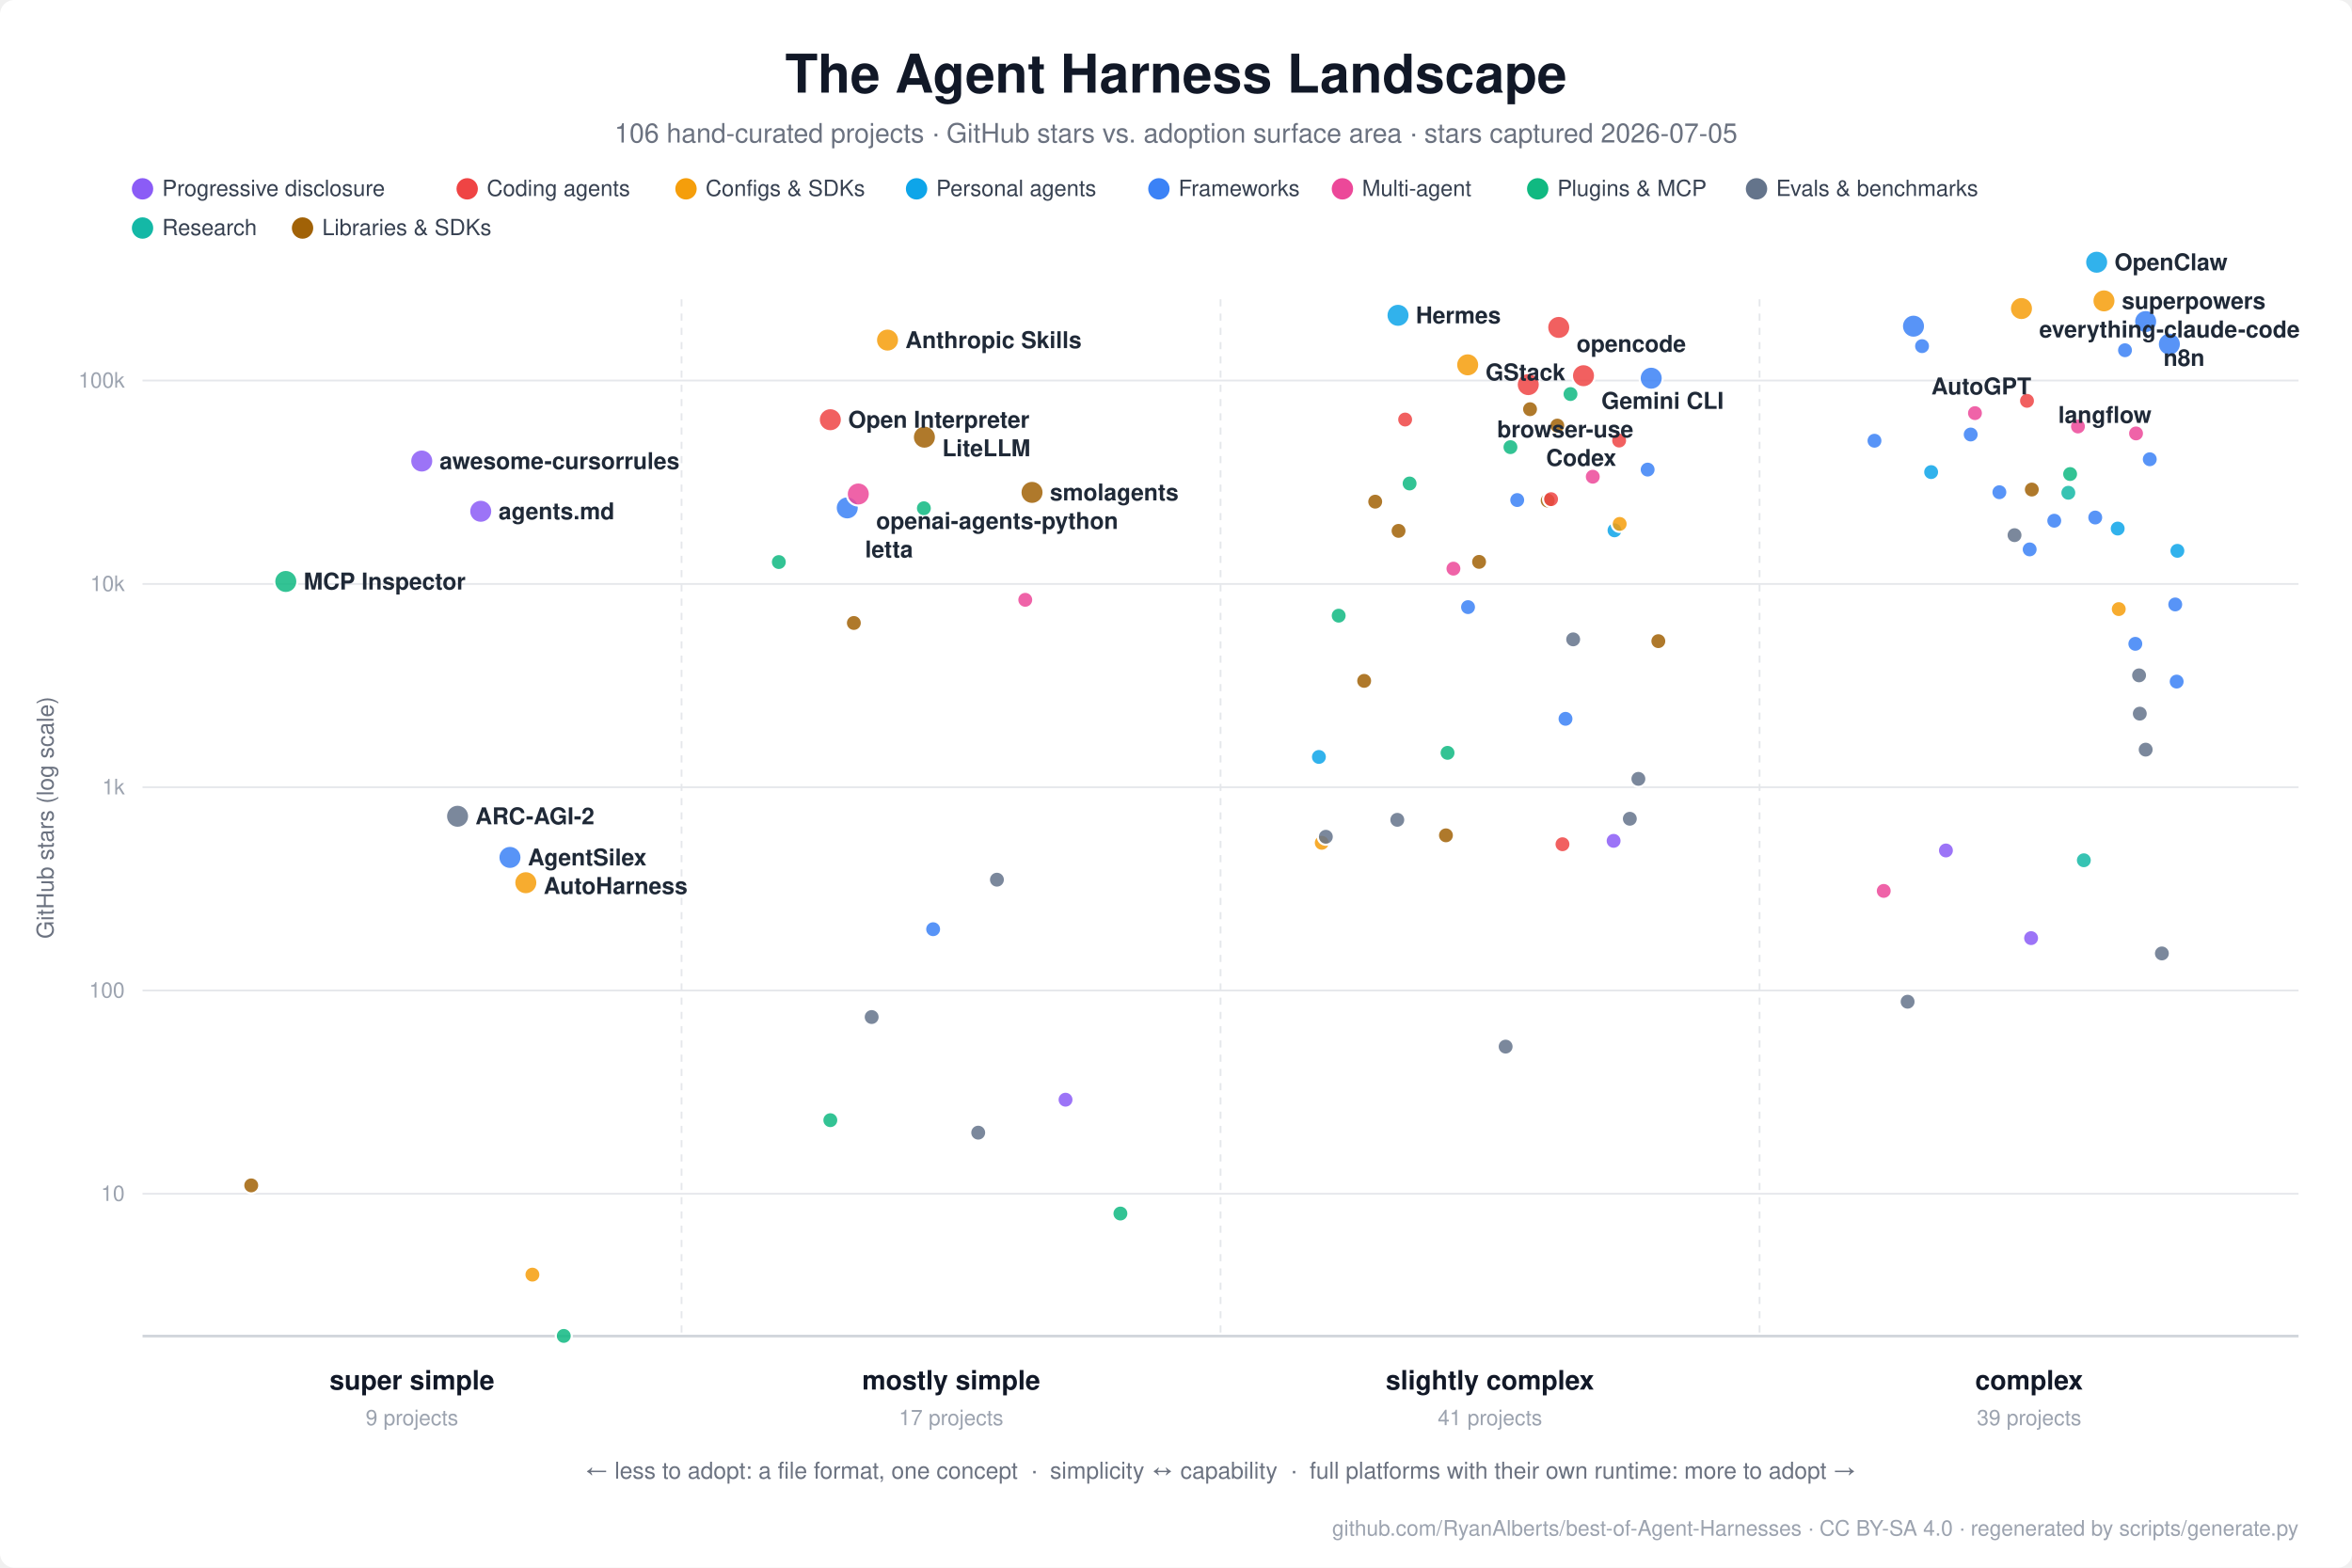
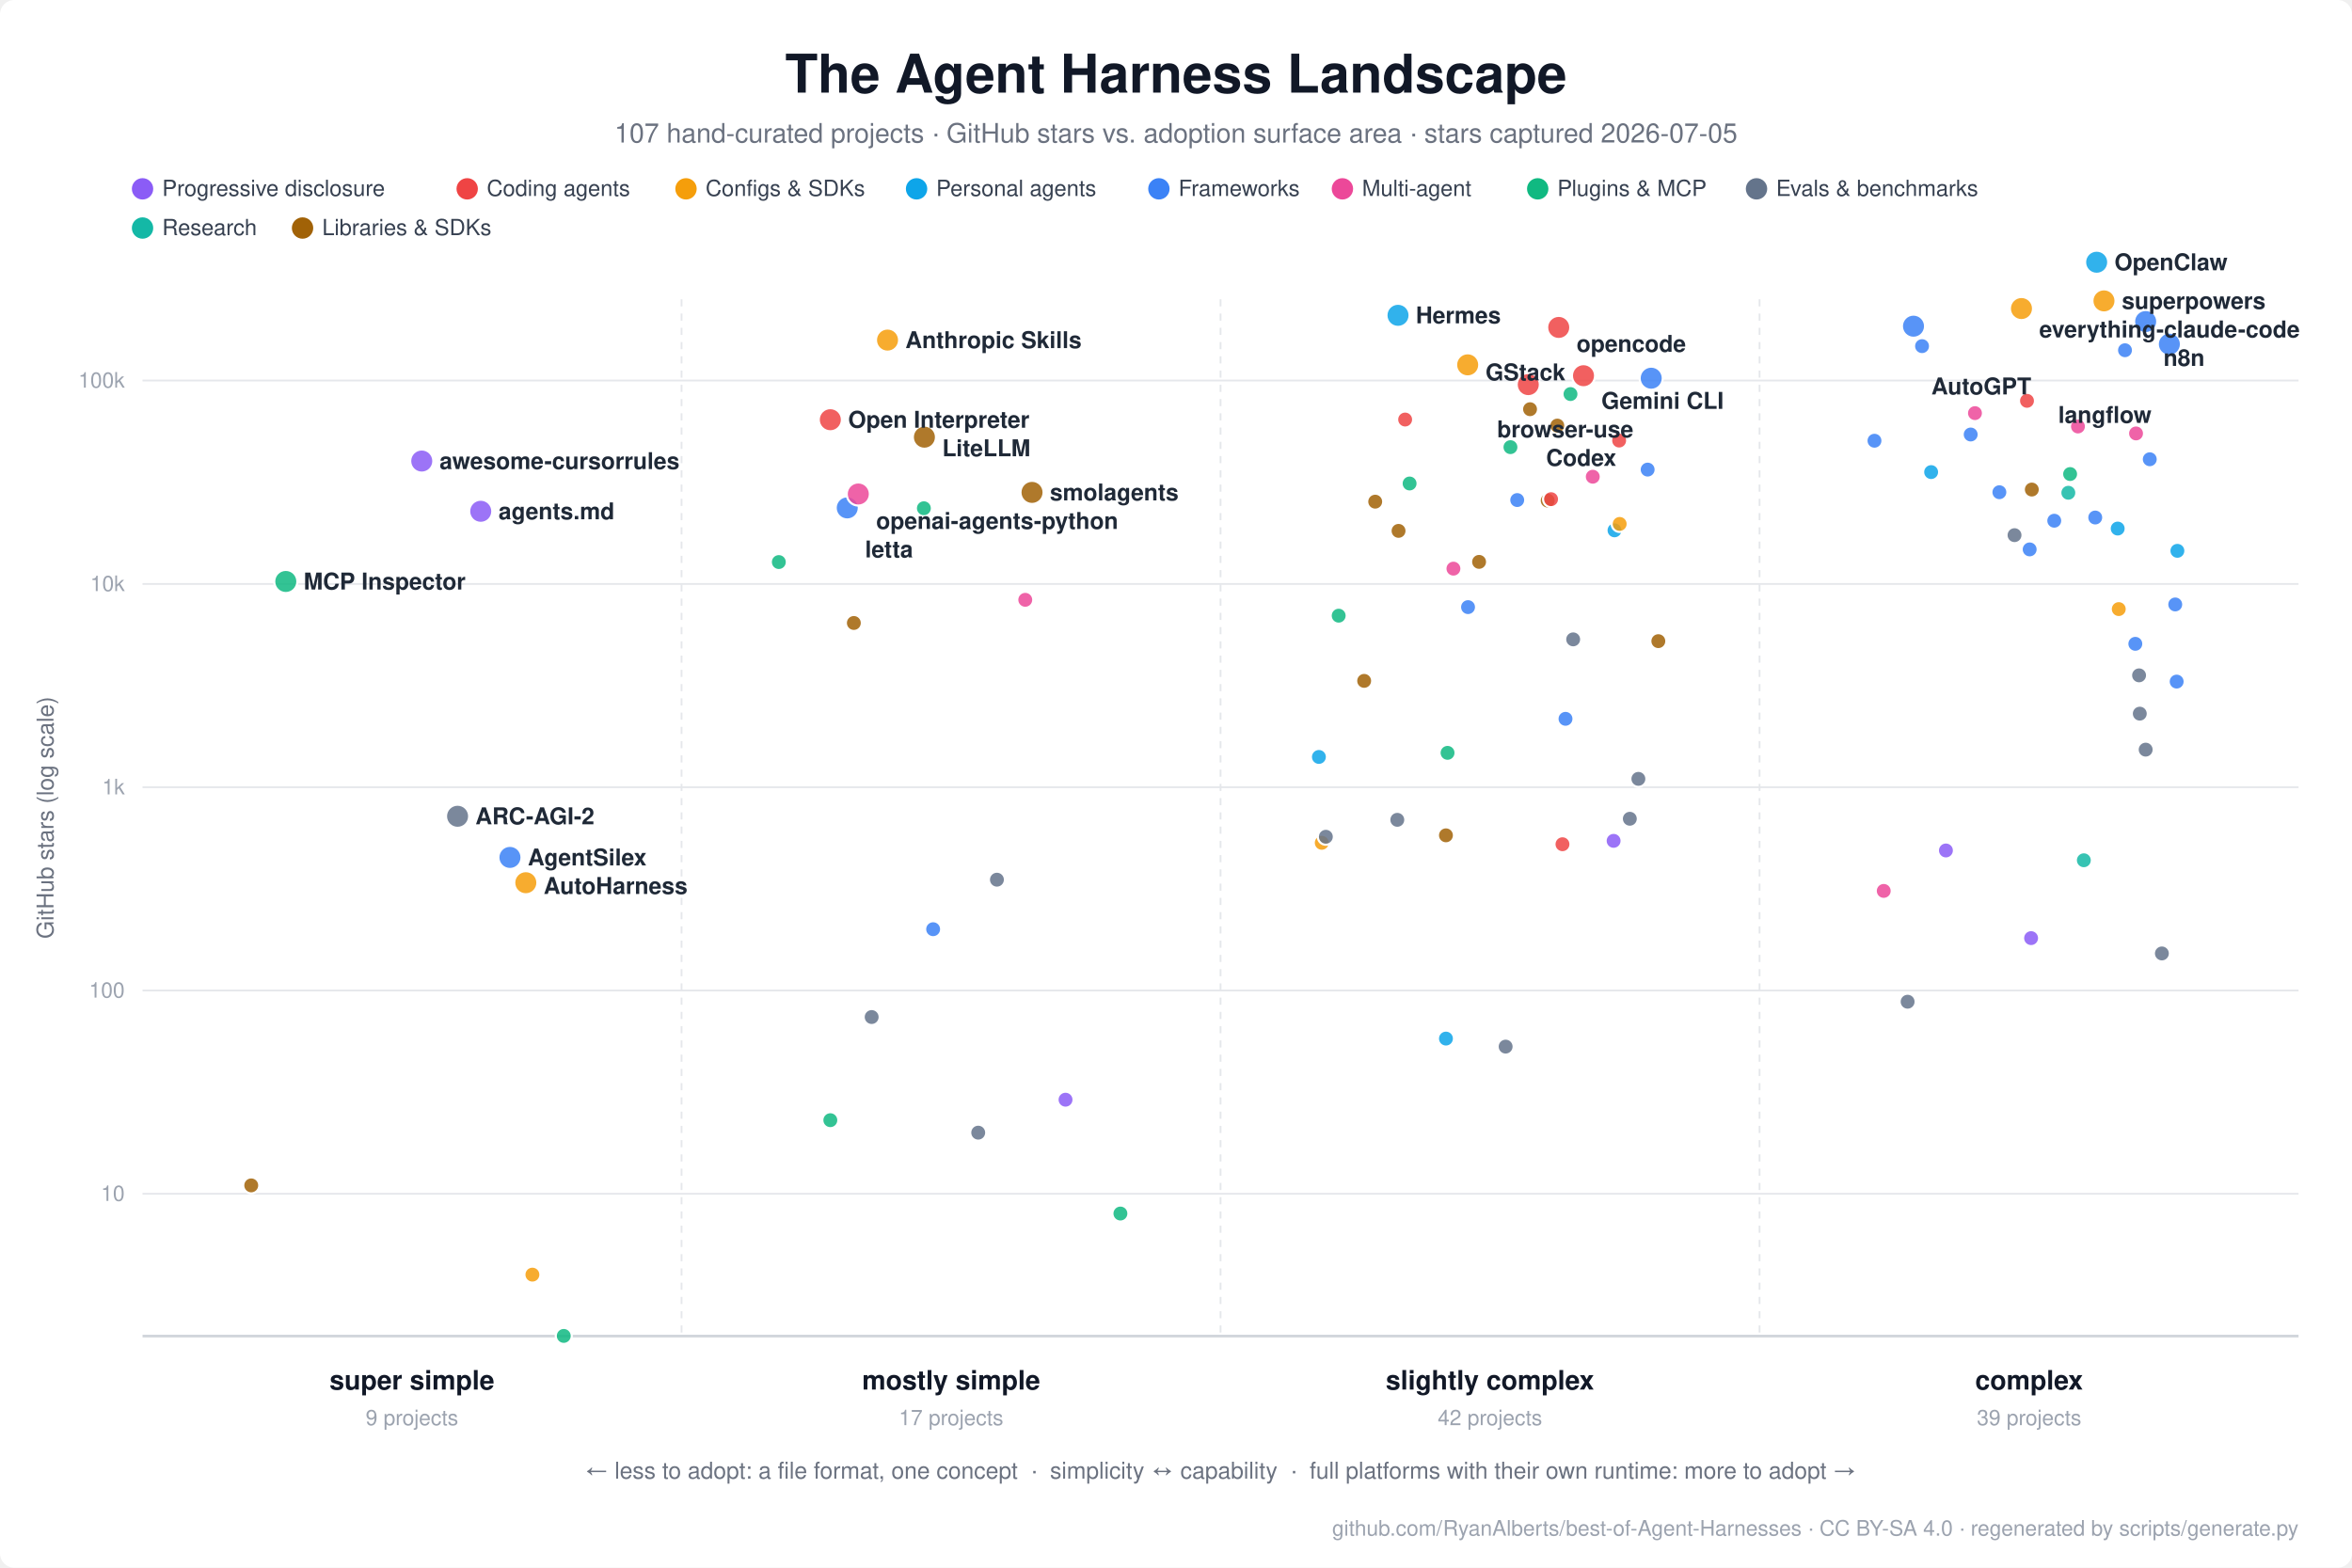
<svg xmlns="http://www.w3.org/2000/svg" viewBox="0 0 1320 880" font-family="-apple-system, 'Segoe UI', Helvetica, Arial, sans-serif">
  <rect width="1320" height="880" fill="#ffffff" rx="8" />
  <text x="660.0" y="52" text-anchor="middle" font-size="30" font-weight="700" fill="#111827">The Agent Harness Landscape</text>
-   <text x="660.0" y="80" text-anchor="middle" font-size="15" fill="#6b7280">106 hand-curated projects · GitHub stars vs. adoption surface area · stars captured 2026-07-05</text>
+   <text x="660.0" y="80" text-anchor="middle" font-size="15" fill="#6b7280">107 hand-curated projects · GitHub stars vs. adoption surface area · stars captured 2026-07-05</text>
  <circle cx="80" cy="106" r="6" fill="#8b5cf6" />
  <text x="91" y="110" font-size="12.5" fill="#374151">Progressive disclosure</text>
  <circle cx="262.2" cy="106" r="6" fill="#ef4444" />
  <text x="273.2" y="110" font-size="12.5" fill="#374151">Coding agents</text>
  <circle cx="385.0" cy="106" r="6" fill="#f59e0b" />
  <text x="396.0" y="110" font-size="12.5" fill="#374151">Configs &amp; SDKs</text>
  <circle cx="514.4" cy="106" r="6" fill="#0ea5e9" />
  <text x="525.4" y="110" font-size="12.5" fill="#374151">Personal agents</text>
  <circle cx="650.4" cy="106" r="6" fill="#3b82f6" />
  <text x="661.4" y="110" font-size="12.5" fill="#374151">Frameworks</text>
  <circle cx="753.4" cy="106" r="6" fill="#ec4899" />
  <text x="764.4" y="110" font-size="12.5" fill="#374151">Multi-agent</text>
  <circle cx="863.0" cy="106" r="6" fill="#10b981" />
  <text x="874.0" y="110" font-size="12.5" fill="#374151">Plugins &amp; MCP</text>
  <circle cx="985.8" cy="106" r="6" fill="#64748b" />
  <text x="996.8" y="110" font-size="12.5" fill="#374151">Evals &amp; benchmarks</text>
  <circle cx="80" cy="128" r="6" fill="#14b8a6" />
  <text x="91" y="132" font-size="12.5" fill="#374151">Research</text>
  <circle cx="169.8" cy="128" r="6" fill="#a16207" />
  <text x="180.8" y="132" font-size="12.5" fill="#374151">Libraries &amp; SDKs</text>
  <line x1="80" y1="670.1" x2="1290" y2="670.1" stroke="#e5e7eb" stroke-width="1" />
  <text x="70" y="674.1" text-anchor="end" font-size="12" fill="#9ca3af">10</text>
  <line x1="80" y1="556.0" x2="1290" y2="556.0" stroke="#e5e7eb" stroke-width="1" />
  <text x="70" y="560.0" text-anchor="end" font-size="12" fill="#9ca3af">100</text>
  <line x1="80" y1="441.9" x2="1290" y2="441.9" stroke="#e5e7eb" stroke-width="1" />
  <text x="70" y="445.9" text-anchor="end" font-size="12" fill="#9ca3af">1k</text>
  <line x1="80" y1="327.8" x2="1290" y2="327.8" stroke="#e5e7eb" stroke-width="1" />
  <text x="70" y="331.8" text-anchor="end" font-size="12" fill="#9ca3af">10k</text>
  <line x1="80" y1="213.6" x2="1290" y2="213.6" stroke="#e5e7eb" stroke-width="1" />
  <text x="70" y="217.6" text-anchor="end" font-size="12" fill="#9ca3af">100k</text>
  <text x="30" y="459" font-size="13" fill="#6b7280" transform="rotate(-90 30 459)" text-anchor="middle">GitHub stars (log scale)</text>
  <text x="231.2" y="780" text-anchor="middle" font-size="15" font-weight="600" fill="#111827">super simple</text>
  <text x="231.2" y="800" text-anchor="middle" font-size="12" fill="#9ca3af">9 projects</text>
  <line x1="382.5" y1="168" x2="382.5" y2="750" stroke="#e5e7eb" stroke-width="1" stroke-dasharray="4 4" />
  <text x="533.8" y="780" text-anchor="middle" font-size="15" font-weight="600" fill="#111827">mostly simple</text>
  <text x="533.8" y="800" text-anchor="middle" font-size="12" fill="#9ca3af">17 projects</text>
  <line x1="685.0" y1="168" x2="685.0" y2="750" stroke="#e5e7eb" stroke-width="1" stroke-dasharray="4 4" />
  <text x="836.2" y="780" text-anchor="middle" font-size="15" font-weight="600" fill="#111827">slightly complex</text>
-   <text x="836.2" y="800" text-anchor="middle" font-size="12" fill="#9ca3af">41 projects</text>
+   <text x="836.2" y="800" text-anchor="middle" font-size="12" fill="#9ca3af">42 projects</text>
  <line x1="987.5" y1="168" x2="987.5" y2="750" stroke="#e5e7eb" stroke-width="1" stroke-dasharray="4 4" />
  <text x="1138.8" y="780" text-anchor="middle" font-size="15" font-weight="600" fill="#111827">complex</text>
  <text x="1138.8" y="800" text-anchor="middle" font-size="12" fill="#9ca3af">39 projects</text>
  <line x1="80" y1="750" x2="1290" y2="750" stroke="#d1d5db" stroke-width="1.5" />
  <text x="685.0" y="830" text-anchor="middle" font-size="13" fill="#6b7280">←  less to adopt: a file format, one concept  ·  simplicity ↔ capability  ·  full platforms with their own runtime: more to adopt  →</text>
  <circle cx="316.4" cy="749.9" r="4.5" fill="#10b981" fill-opacity="0.85" stroke="#ffffff" stroke-width="1.2" />
  <circle cx="298.8" cy="715.5" r="4.5" fill="#f59e0b" fill-opacity="0.85" stroke="#ffffff" stroke-width="1.2" />
  <circle cx="628.8" cy="681.2" r="4.5" fill="#10b981" fill-opacity="0.85" stroke="#ffffff" stroke-width="1.2" />
  <circle cx="141.0" cy="665.4" r="4.5" fill="#a16207" fill-opacity="0.85" stroke="#ffffff" stroke-width="1.2" />
  <circle cx="549.0" cy="635.8" r="4.5" fill="#64748b" fill-opacity="0.85" stroke="#ffffff" stroke-width="1.2" />
  <circle cx="466.0" cy="628.8" r="4.5" fill="#10b981" fill-opacity="0.85" stroke="#ffffff" stroke-width="1.2" />
  <circle cx="598.0" cy="617.3" r="4.5" fill="#8b5cf6" fill-opacity="0.85" stroke="#ffffff" stroke-width="1.2" />
  <circle cx="845.0" cy="587.5" r="4.5" fill="#64748b" fill-opacity="0.85" stroke="#ffffff" stroke-width="1.2" />
+   <circle cx="811.5" cy="583.0" r="4.5" fill="#0ea5e9" fill-opacity="0.85" stroke="#ffffff" stroke-width="1.2" />
  <circle cx="489.2" cy="570.9" r="4.5" fill="#64748b" fill-opacity="0.85" stroke="#ffffff" stroke-width="1.2" />
  <circle cx="1070.6" cy="562.3" r="4.5" fill="#64748b" fill-opacity="0.85" stroke="#ffffff" stroke-width="1.2" />
  <circle cx="1213.3" cy="535.2" r="4.5" fill="#64748b" fill-opacity="0.85" stroke="#ffffff" stroke-width="1.2" />
  <circle cx="1139.9" cy="526.6" r="4.5" fill="#8b5cf6" fill-opacity="0.85" stroke="#ffffff" stroke-width="1.2" />
  <circle cx="523.7" cy="521.6" r="4.5" fill="#3b82f6" fill-opacity="0.85" stroke="#ffffff" stroke-width="1.2" />
  <circle cx="1057.2" cy="500.1" r="4.5" fill="#ec4899" fill-opacity="0.85" stroke="#ffffff" stroke-width="1.2" />
  <circle cx="295.1" cy="495.5" r="6.5" fill="#f59e0b" fill-opacity="0.85" stroke="#ffffff" stroke-width="1.2" />
  <circle cx="559.5" cy="493.8" r="4.5" fill="#64748b" fill-opacity="0.85" stroke="#ffffff" stroke-width="1.2" />
  <circle cx="1169.5" cy="482.9" r="4.5" fill="#14b8a6" fill-opacity="0.85" stroke="#ffffff" stroke-width="1.2" />
  <circle cx="286.2" cy="481.3" r="6.5" fill="#3b82f6" fill-opacity="0.85" stroke="#ffffff" stroke-width="1.2" />
  <circle cx="1092.1" cy="477.4" r="4.5" fill="#8b5cf6" fill-opacity="0.85" stroke="#ffffff" stroke-width="1.2" />
  <circle cx="876.9" cy="473.9" r="4.5" fill="#ef4444" fill-opacity="0.85" stroke="#ffffff" stroke-width="1.2" />
  <circle cx="741.8" cy="473.1" r="4.5" fill="#f59e0b" fill-opacity="0.85" stroke="#ffffff" stroke-width="1.2" />
  <circle cx="905.6" cy="472.0" r="4.5" fill="#8b5cf6" fill-opacity="0.85" stroke="#ffffff" stroke-width="1.2" />
  <circle cx="744.1" cy="469.7" r="4.5" fill="#64748b" fill-opacity="0.85" stroke="#ffffff" stroke-width="1.2" />
  <circle cx="811.5" cy="468.9" r="4.5" fill="#a16207" fill-opacity="0.85" stroke="#ffffff" stroke-width="1.2" />
  <circle cx="784.2" cy="460.2" r="4.5" fill="#64748b" fill-opacity="0.85" stroke="#ffffff" stroke-width="1.2" />
  <circle cx="914.7" cy="459.6" r="4.5" fill="#64748b" fill-opacity="0.85" stroke="#ffffff" stroke-width="1.2" />
  <circle cx="256.8" cy="458.2" r="6.5" fill="#64748b" fill-opacity="0.85" stroke="#ffffff" stroke-width="1.2" />
  <circle cx="919.5" cy="437.2" r="4.5" fill="#64748b" fill-opacity="0.85" stroke="#ffffff" stroke-width="1.2" />
  <circle cx="740.2" cy="424.9" r="4.5" fill="#0ea5e9" fill-opacity="0.85" stroke="#ffffff" stroke-width="1.2" />
  <circle cx="812.4" cy="422.6" r="4.5" fill="#10b981" fill-opacity="0.85" stroke="#ffffff" stroke-width="1.2" />
  <circle cx="1204.2" cy="420.8" r="4.5" fill="#64748b" fill-opacity="0.85" stroke="#ffffff" stroke-width="1.2" />
  <circle cx="878.6" cy="403.5" r="4.5" fill="#3b82f6" fill-opacity="0.85" stroke="#ffffff" stroke-width="1.2" />
  <circle cx="1200.9" cy="400.6" r="4.5" fill="#64748b" fill-opacity="0.85" stroke="#ffffff" stroke-width="1.2" />
  <circle cx="1221.6" cy="382.6" r="4.5" fill="#3b82f6" fill-opacity="0.85" stroke="#ffffff" stroke-width="1.2" />
  <circle cx="765.6" cy="382.2" r="4.5" fill="#a16207" fill-opacity="0.85" stroke="#ffffff" stroke-width="1.2" />
  <circle cx="1200.5" cy="379.1" r="4.5" fill="#64748b" fill-opacity="0.85" stroke="#ffffff" stroke-width="1.2" />
  <circle cx="1198.4" cy="361.4" r="4.5" fill="#3b82f6" fill-opacity="0.85" stroke="#ffffff" stroke-width="1.2" />
  <circle cx="930.7" cy="359.9" r="4.5" fill="#a16207" fill-opacity="0.85" stroke="#ffffff" stroke-width="1.2" />
  <circle cx="882.9" cy="358.9" r="4.5" fill="#64748b" fill-opacity="0.85" stroke="#ffffff" stroke-width="1.2" />
  <circle cx="479.2" cy="349.7" r="4.5" fill="#a16207" fill-opacity="0.85" stroke="#ffffff" stroke-width="1.2" />
  <circle cx="751.3" cy="345.6" r="4.5" fill="#10b981" fill-opacity="0.85" stroke="#ffffff" stroke-width="1.2" />
  <circle cx="1189.1" cy="341.9" r="4.5" fill="#f59e0b" fill-opacity="0.85" stroke="#ffffff" stroke-width="1.2" />
  <circle cx="823.9" cy="340.8" r="4.5" fill="#3b82f6" fill-opacity="0.85" stroke="#ffffff" stroke-width="1.2" />
  <circle cx="1220.8" cy="339.3" r="4.5" fill="#3b82f6" fill-opacity="0.85" stroke="#ffffff" stroke-width="1.2" />
  <circle cx="575.4" cy="336.7" r="4.5" fill="#ec4899" fill-opacity="0.85" stroke="#ffffff" stroke-width="1.2" />
  <circle cx="160.4" cy="326.4" r="6.5" fill="#10b981" fill-opacity="0.85" stroke="#ffffff" stroke-width="1.2" />
  <circle cx="815.7" cy="319.2" r="4.5" fill="#ec4899" fill-opacity="0.85" stroke="#ffffff" stroke-width="1.2" />
  <circle cx="437.1" cy="315.5" r="4.5" fill="#10b981" fill-opacity="0.85" stroke="#ffffff" stroke-width="1.2" />
  <circle cx="830.1" cy="315.4" r="4.5" fill="#a16207" fill-opacity="0.85" stroke="#ffffff" stroke-width="1.2" />
  <circle cx="1222.0" cy="309.2" r="4.5" fill="#0ea5e9" fill-opacity="0.85" stroke="#ffffff" stroke-width="1.2" />
  <circle cx="1139.1" cy="308.4" r="4.5" fill="#3b82f6" fill-opacity="0.85" stroke="#ffffff" stroke-width="1.2" />
  <circle cx="1130.6" cy="300.4" r="4.5" fill="#64748b" fill-opacity="0.85" stroke="#ffffff" stroke-width="1.2" />
  <circle cx="784.9" cy="298.0" r="4.5" fill="#a16207" fill-opacity="0.85" stroke="#ffffff" stroke-width="1.2" />
  <circle cx="906.1" cy="297.7" r="4.5" fill="#0ea5e9" fill-opacity="0.85" stroke="#ffffff" stroke-width="1.2" />
  <circle cx="1188.5" cy="296.7" r="4.5" fill="#0ea5e9" fill-opacity="0.85" stroke="#ffffff" stroke-width="1.2" />
  <circle cx="909.0" cy="294.1" r="4.5" fill="#f59e0b" fill-opacity="0.85" stroke="#ffffff" stroke-width="1.2" />
  <circle cx="1152.9" cy="292.3" r="4.5" fill="#3b82f6" fill-opacity="0.85" stroke="#ffffff" stroke-width="1.2" />
  <circle cx="1175.9" cy="290.5" r="4.5" fill="#3b82f6" fill-opacity="0.85" stroke="#ffffff" stroke-width="1.2" />
  <circle cx="269.8" cy="287.0" r="6.5" fill="#8b5cf6" fill-opacity="0.85" stroke="#ffffff" stroke-width="1.2" />
  <circle cx="518.5" cy="285.3" r="4.5" fill="#10b981" fill-opacity="0.85" stroke="#ffffff" stroke-width="1.2" />
  <circle cx="475.5" cy="285.1" r="6.5" fill="#3b82f6" fill-opacity="0.85" stroke="#ffffff" stroke-width="1.2" />
  <circle cx="771.8" cy="281.6" r="4.5" fill="#a16207" fill-opacity="0.85" stroke="#ffffff" stroke-width="1.2" />
  <circle cx="868.6" cy="281.0" r="4.5" fill="#a16207" fill-opacity="0.85" stroke="#ffffff" stroke-width="1.2" />
  <circle cx="851.5" cy="280.7" r="4.5" fill="#3b82f6" fill-opacity="0.85" stroke="#ffffff" stroke-width="1.2" />
  <circle cx="870.5" cy="280.2" r="4.5" fill="#ef4444" fill-opacity="0.85" stroke="#ffffff" stroke-width="1.2" />
  <circle cx="481.7" cy="277.3" r="6.5" fill="#ec4899" fill-opacity="0.85" stroke="#ffffff" stroke-width="1.2" />
  <circle cx="1160.8" cy="276.6" r="4.5" fill="#14b8a6" fill-opacity="0.85" stroke="#ffffff" stroke-width="1.2" />
  <circle cx="579.2" cy="276.4" r="6.5" fill="#a16207" fill-opacity="0.85" stroke="#ffffff" stroke-width="1.2" />
  <circle cx="1122.1" cy="276.3" r="4.5" fill="#3b82f6" fill-opacity="0.85" stroke="#ffffff" stroke-width="1.2" />
  <circle cx="1140.3" cy="274.8" r="4.5" fill="#a16207" fill-opacity="0.85" stroke="#ffffff" stroke-width="1.2" />
  <circle cx="791.1" cy="271.4" r="4.5" fill="#10b981" fill-opacity="0.85" stroke="#ffffff" stroke-width="1.2" />
  <circle cx="893.9" cy="267.6" r="4.5" fill="#ec4899" fill-opacity="0.85" stroke="#ffffff" stroke-width="1.2" />
  <circle cx="1161.8" cy="266.1" r="4.5" fill="#10b981" fill-opacity="0.85" stroke="#ffffff" stroke-width="1.2" />
  <circle cx="1083.8" cy="265.0" r="4.5" fill="#0ea5e9" fill-opacity="0.85" stroke="#ffffff" stroke-width="1.2" />
  <circle cx="924.7" cy="263.6" r="4.5" fill="#3b82f6" fill-opacity="0.85" stroke="#ffffff" stroke-width="1.2" />
  <circle cx="236.7" cy="258.8" r="6.5" fill="#8b5cf6" fill-opacity="0.85" stroke="#ffffff" stroke-width="1.2" />
  <circle cx="1206.5" cy="257.8" r="4.5" fill="#3b82f6" fill-opacity="0.85" stroke="#ffffff" stroke-width="1.2" />
  <circle cx="847.7" cy="251.0" r="4.5" fill="#10b981" fill-opacity="0.85" stroke="#ffffff" stroke-width="1.2" />
  <circle cx="1052.0" cy="247.4" r="4.5" fill="#3b82f6" fill-opacity="0.85" stroke="#ffffff" stroke-width="1.2" />
  <circle cx="908.7" cy="247.3" r="4.5" fill="#ef4444" fill-opacity="0.85" stroke="#ffffff" stroke-width="1.2" />
  <circle cx="518.8" cy="245.4" r="6.5" fill="#a16207" fill-opacity="0.85" stroke="#ffffff" stroke-width="1.2" />
  <circle cx="1106.0" cy="243.9" r="4.5" fill="#3b82f6" fill-opacity="0.85" stroke="#ffffff" stroke-width="1.2" />
  <circle cx="1198.8" cy="243.3" r="4.5" fill="#ec4899" fill-opacity="0.85" stroke="#ffffff" stroke-width="1.2" />
  <circle cx="1166.2" cy="239.4" r="4.5" fill="#ec4899" fill-opacity="0.85" stroke="#ffffff" stroke-width="1.2" />
  <circle cx="874.0" cy="238.9" r="4.5" fill="#a16207" fill-opacity="0.85" stroke="#ffffff" stroke-width="1.2" />
  <circle cx="466.0" cy="235.6" r="6.5" fill="#ef4444" fill-opacity="0.85" stroke="#ffffff" stroke-width="1.2" />
  <circle cx="788.6" cy="235.5" r="4.5" fill="#ef4444" fill-opacity="0.85" stroke="#ffffff" stroke-width="1.2" />
  <circle cx="1108.4" cy="231.9" r="4.5" fill="#ec4899" fill-opacity="0.85" stroke="#ffffff" stroke-width="1.2" />
  <circle cx="858.7" cy="229.7" r="4.5" fill="#a16207" fill-opacity="0.85" stroke="#ffffff" stroke-width="1.2" />
  <circle cx="1137.6" cy="225.0" r="4.5" fill="#ef4444" fill-opacity="0.85" stroke="#ffffff" stroke-width="1.2" />
  <circle cx="881.4" cy="221.2" r="4.5" fill="#10b981" fill-opacity="0.85" stroke="#ffffff" stroke-width="1.2" />
  <circle cx="857.7" cy="215.9" r="6.5" fill="#ef4444" fill-opacity="0.85" stroke="#ffffff" stroke-width="1.2" />
  <circle cx="926.7" cy="212.3" r="6.5" fill="#3b82f6" fill-opacity="0.85" stroke="#ffffff" stroke-width="1.2" />
  <circle cx="888.7" cy="210.9" r="6.5" fill="#ef4444" fill-opacity="0.85" stroke="#ffffff" stroke-width="1.2" />
  <circle cx="823.7" cy="204.8" r="6.5" fill="#f59e0b" fill-opacity="0.85" stroke="#ffffff" stroke-width="1.2" />
  <circle cx="1192.6" cy="196.6" r="4.5" fill="#3b82f6" fill-opacity="0.85" stroke="#ffffff" stroke-width="1.2" />
  <circle cx="1078.7" cy="194.3" r="4.5" fill="#3b82f6" fill-opacity="0.85" stroke="#ffffff" stroke-width="1.2" />
  <circle cx="1217.5" cy="193.2" r="6.5" fill="#3b82f6" fill-opacity="0.85" stroke="#ffffff" stroke-width="1.2" />
  <circle cx="498.1" cy="190.9" r="6.5" fill="#f59e0b" fill-opacity="0.85" stroke="#ffffff" stroke-width="1.2" />
  <circle cx="874.8" cy="183.8" r="6.5" fill="#ef4444" fill-opacity="0.85" stroke="#ffffff" stroke-width="1.2" />
  <circle cx="1073.9" cy="183.1" r="6.5" fill="#3b82f6" fill-opacity="0.85" stroke="#ffffff" stroke-width="1.2" />
  <circle cx="1204.2" cy="180.5" r="6.5" fill="#3b82f6" fill-opacity="0.85" stroke="#ffffff" stroke-width="1.2" />
  <circle cx="784.6" cy="177.0" r="6.5" fill="#0ea5e9" fill-opacity="0.85" stroke="#ffffff" stroke-width="1.2" />
  <circle cx="1134.5" cy="173.2" r="6.5" fill="#f59e0b" fill-opacity="0.85" stroke="#ffffff" stroke-width="1.2" />
  <circle cx="1180.8" cy="168.9" r="6.5" fill="#f59e0b" fill-opacity="0.85" stroke="#ffffff" stroke-width="1.2" />
  <circle cx="1176.7" cy="147.2" r="6.5" fill="#0ea5e9" fill-opacity="0.85" stroke="#ffffff" stroke-width="1.2" />
  <text x="246.7" y="263.3" text-anchor="start" font-size="13" font-weight="600" fill="#1f2937">awesome-cursorrules</text>
  <text x="279.8" y="291.5" text-anchor="start" font-size="13" font-weight="600" fill="#1f2937">agents.md</text>
  <text x="170.4" y="330.9" text-anchor="start" font-size="13" font-weight="600" fill="#1f2937">MCP Inspector</text>
  <text x="266.8" y="462.7" text-anchor="start" font-size="13" font-weight="600" fill="#1f2937">ARC-AGI-2</text>
  <text x="296.2" y="485.8" text-anchor="start" font-size="13" font-weight="600" fill="#1f2937">AgentSilex</text>
  <text x="305.1" y="501.8" text-anchor="start" font-size="13" font-weight="600" fill="#1f2937">AutoHarness</text>
  <text x="508.1" y="195.4" text-anchor="start" font-size="13" font-weight="600" fill="#1f2937">Anthropic Skills</text>
  <text x="476.0" y="240.1" text-anchor="start" font-size="13" font-weight="600" fill="#1f2937">Open Interpreter</text>
  <text x="528.8" y="256.1" text-anchor="start" font-size="13" font-weight="600" fill="#1f2937">LiteLLM</text>
  <text x="589.2" y="280.9" text-anchor="start" font-size="13" font-weight="600" fill="#1f2937">smolagents</text>
  <text x="491.7" y="296.9" text-anchor="start" font-size="13" font-weight="600" fill="#1f2937">openai-agents-python</text>
  <text x="485.5" y="312.9" text-anchor="start" font-size="13" font-weight="600" fill="#1f2937">letta</text>
  <text x="794.6" y="181.5" text-anchor="start" font-size="13" font-weight="600" fill="#1f2937">Hermes</text>
  <text x="884.8" y="197.5" text-anchor="start" font-size="13" font-weight="600" fill="#1f2937">opencode</text>
  <text x="833.7" y="213.5" text-anchor="start" font-size="13" font-weight="600" fill="#1f2937">GStack</text>
  <text x="898.7" y="229.5" text-anchor="start" font-size="13" font-weight="600" fill="#1f2937">Gemini CLI</text>
  <text x="916.7" y="245.5" text-anchor="end" font-size="13" font-weight="600" fill="#1f2937">browser-use</text>
  <text x="867.7" y="261.5" text-anchor="start" font-size="13" font-weight="600" fill="#1f2937">Codex</text>
  <text x="1186.7" y="151.7" text-anchor="start" font-size="13" font-weight="600" fill="#1f2937">OpenClaw</text>
  <text x="1190.8" y="173.4" text-anchor="start" font-size="13" font-weight="600" fill="#1f2937">superpowers</text>
  <text x="1144.5" y="189.4" text-anchor="start" font-size="13" font-weight="600" fill="#1f2937">everything-claude-code</text>
  <text x="1214.2" y="205.4" text-anchor="start" font-size="13" font-weight="600" fill="#1f2937">n8n</text>
  <text x="1083.9" y="221.4" text-anchor="start" font-size="13" font-weight="600" fill="#1f2937">AutoGPT</text>
  <text x="1207.5" y="237.4" text-anchor="end" font-size="13" font-weight="600" fill="#1f2937">langflow</text>
  <text x="1290" y="862" text-anchor="end" font-size="12" fill="#9ca3af">github.com/RyanAlberts/best-of-Agent-Harnesses · CC BY-SA 4.0 · regenerated by scripts/generate.py</text>
</svg>
